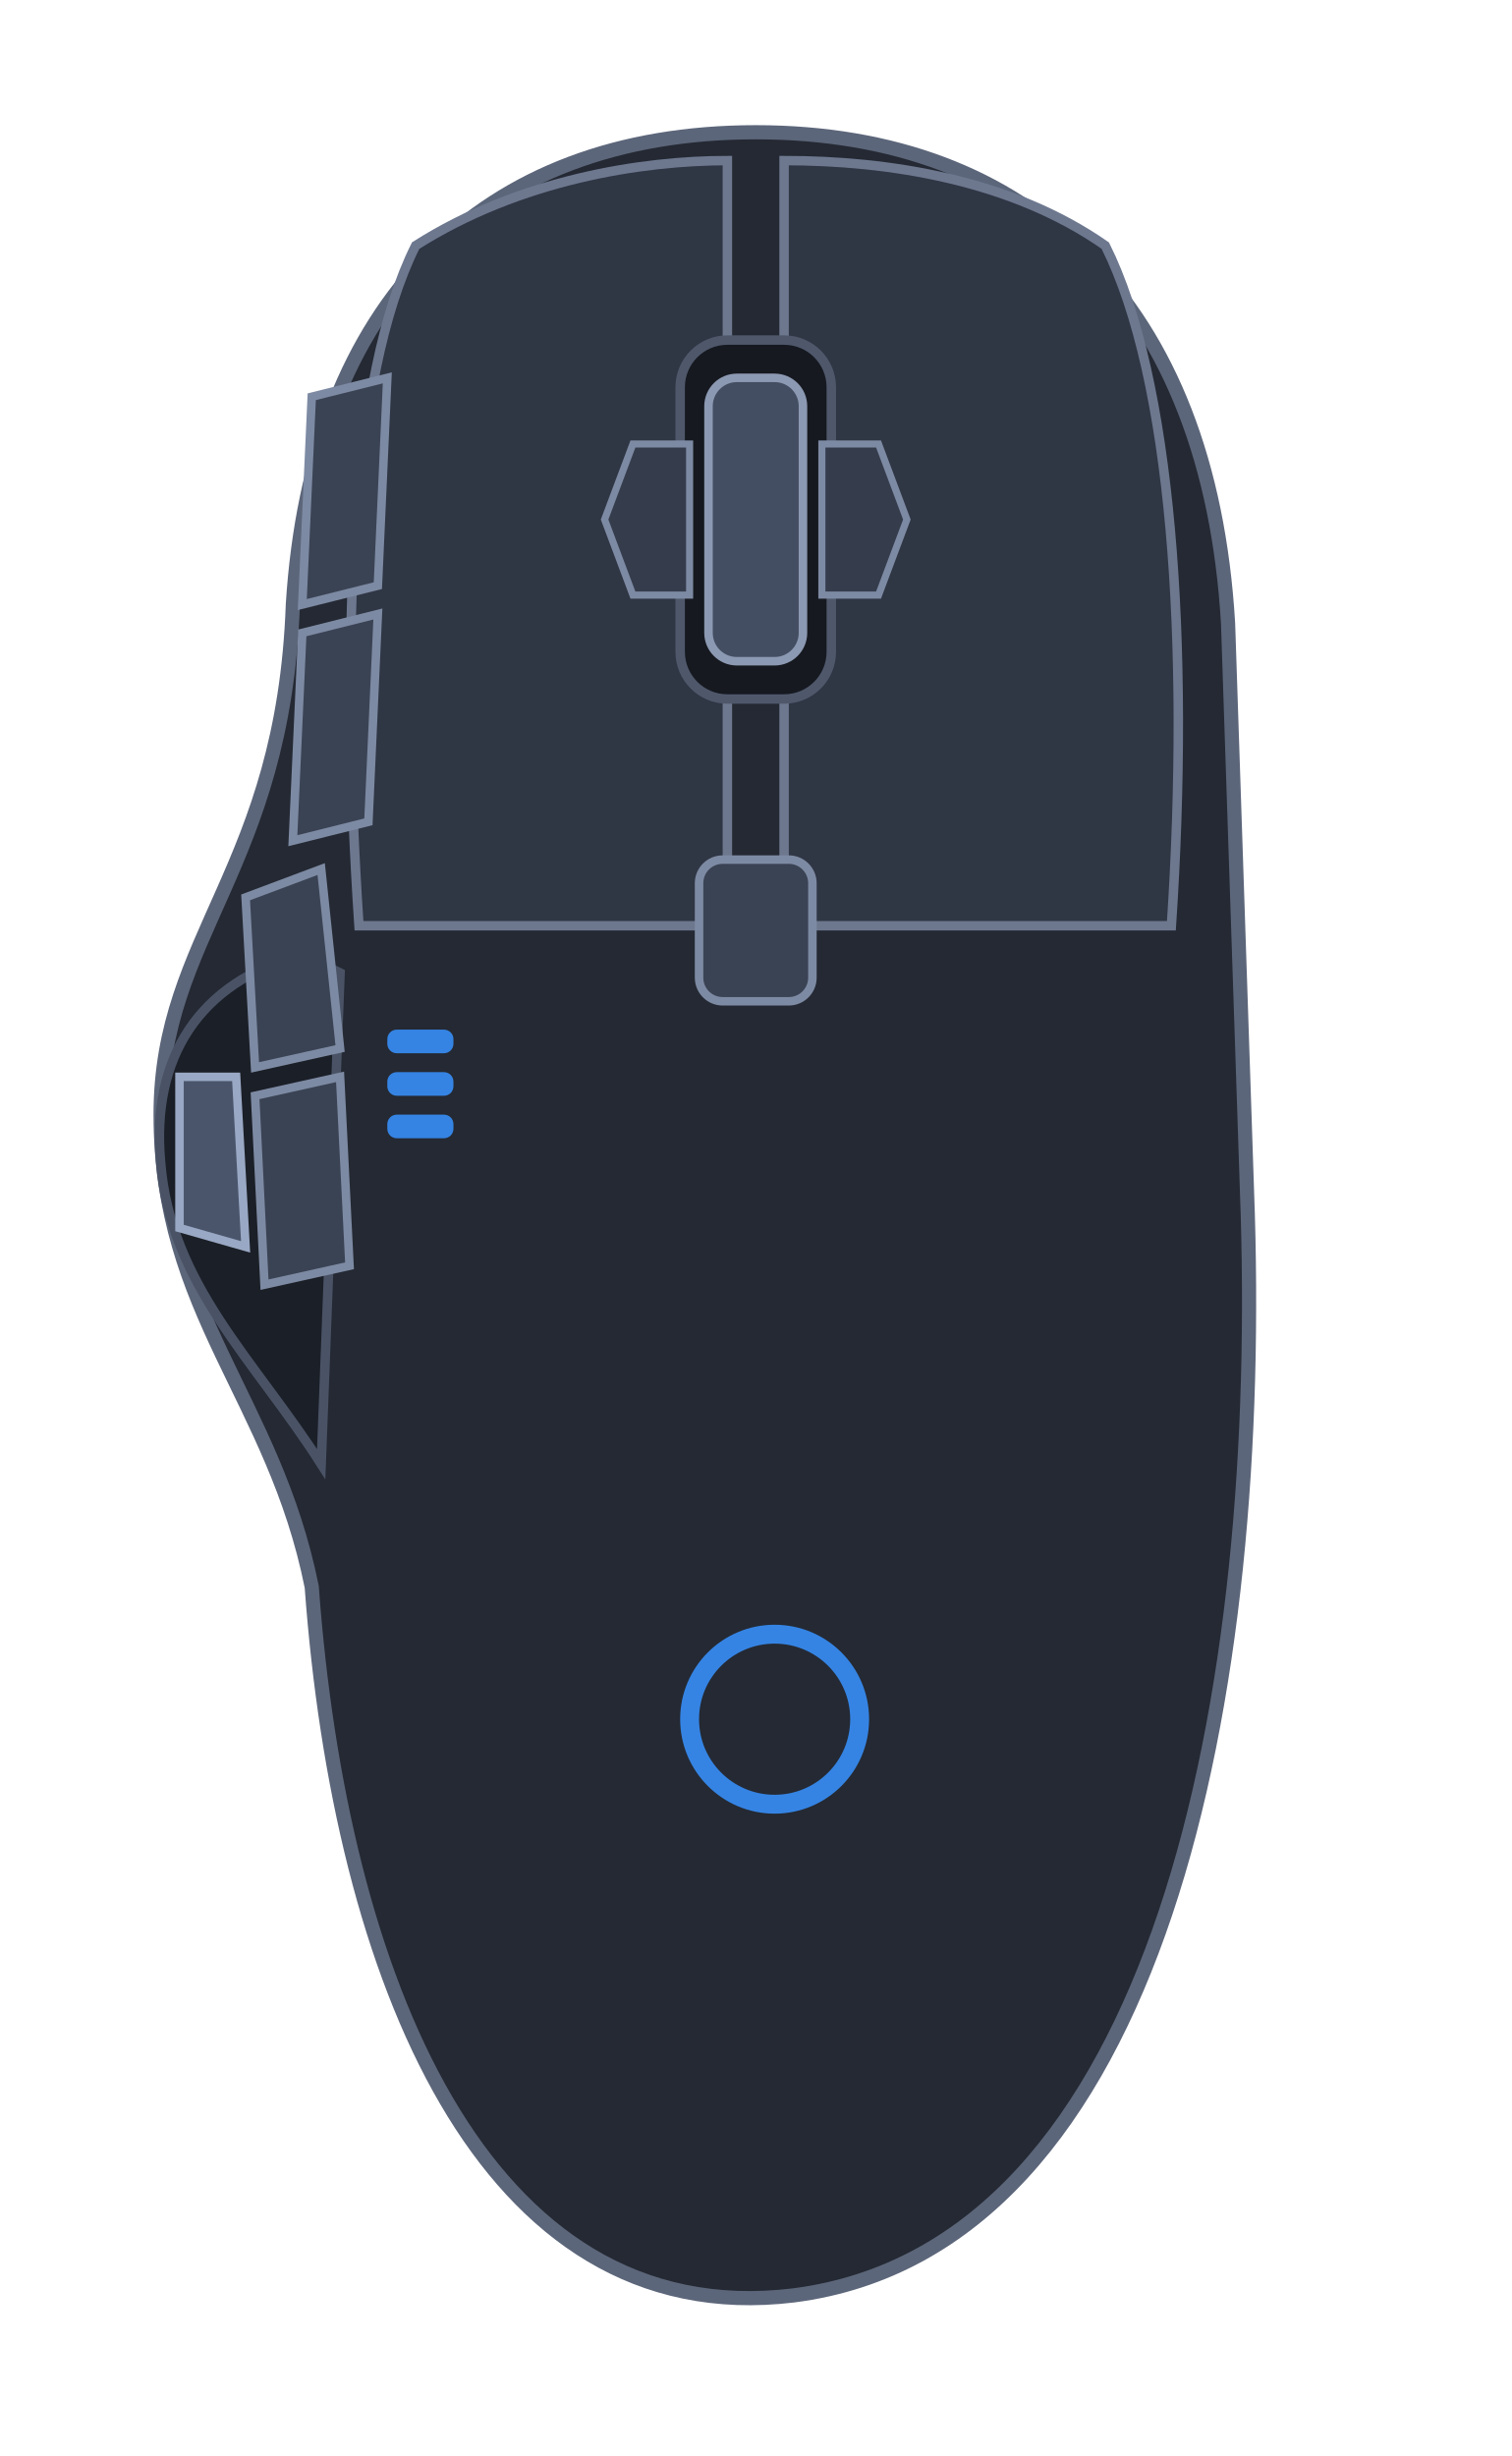
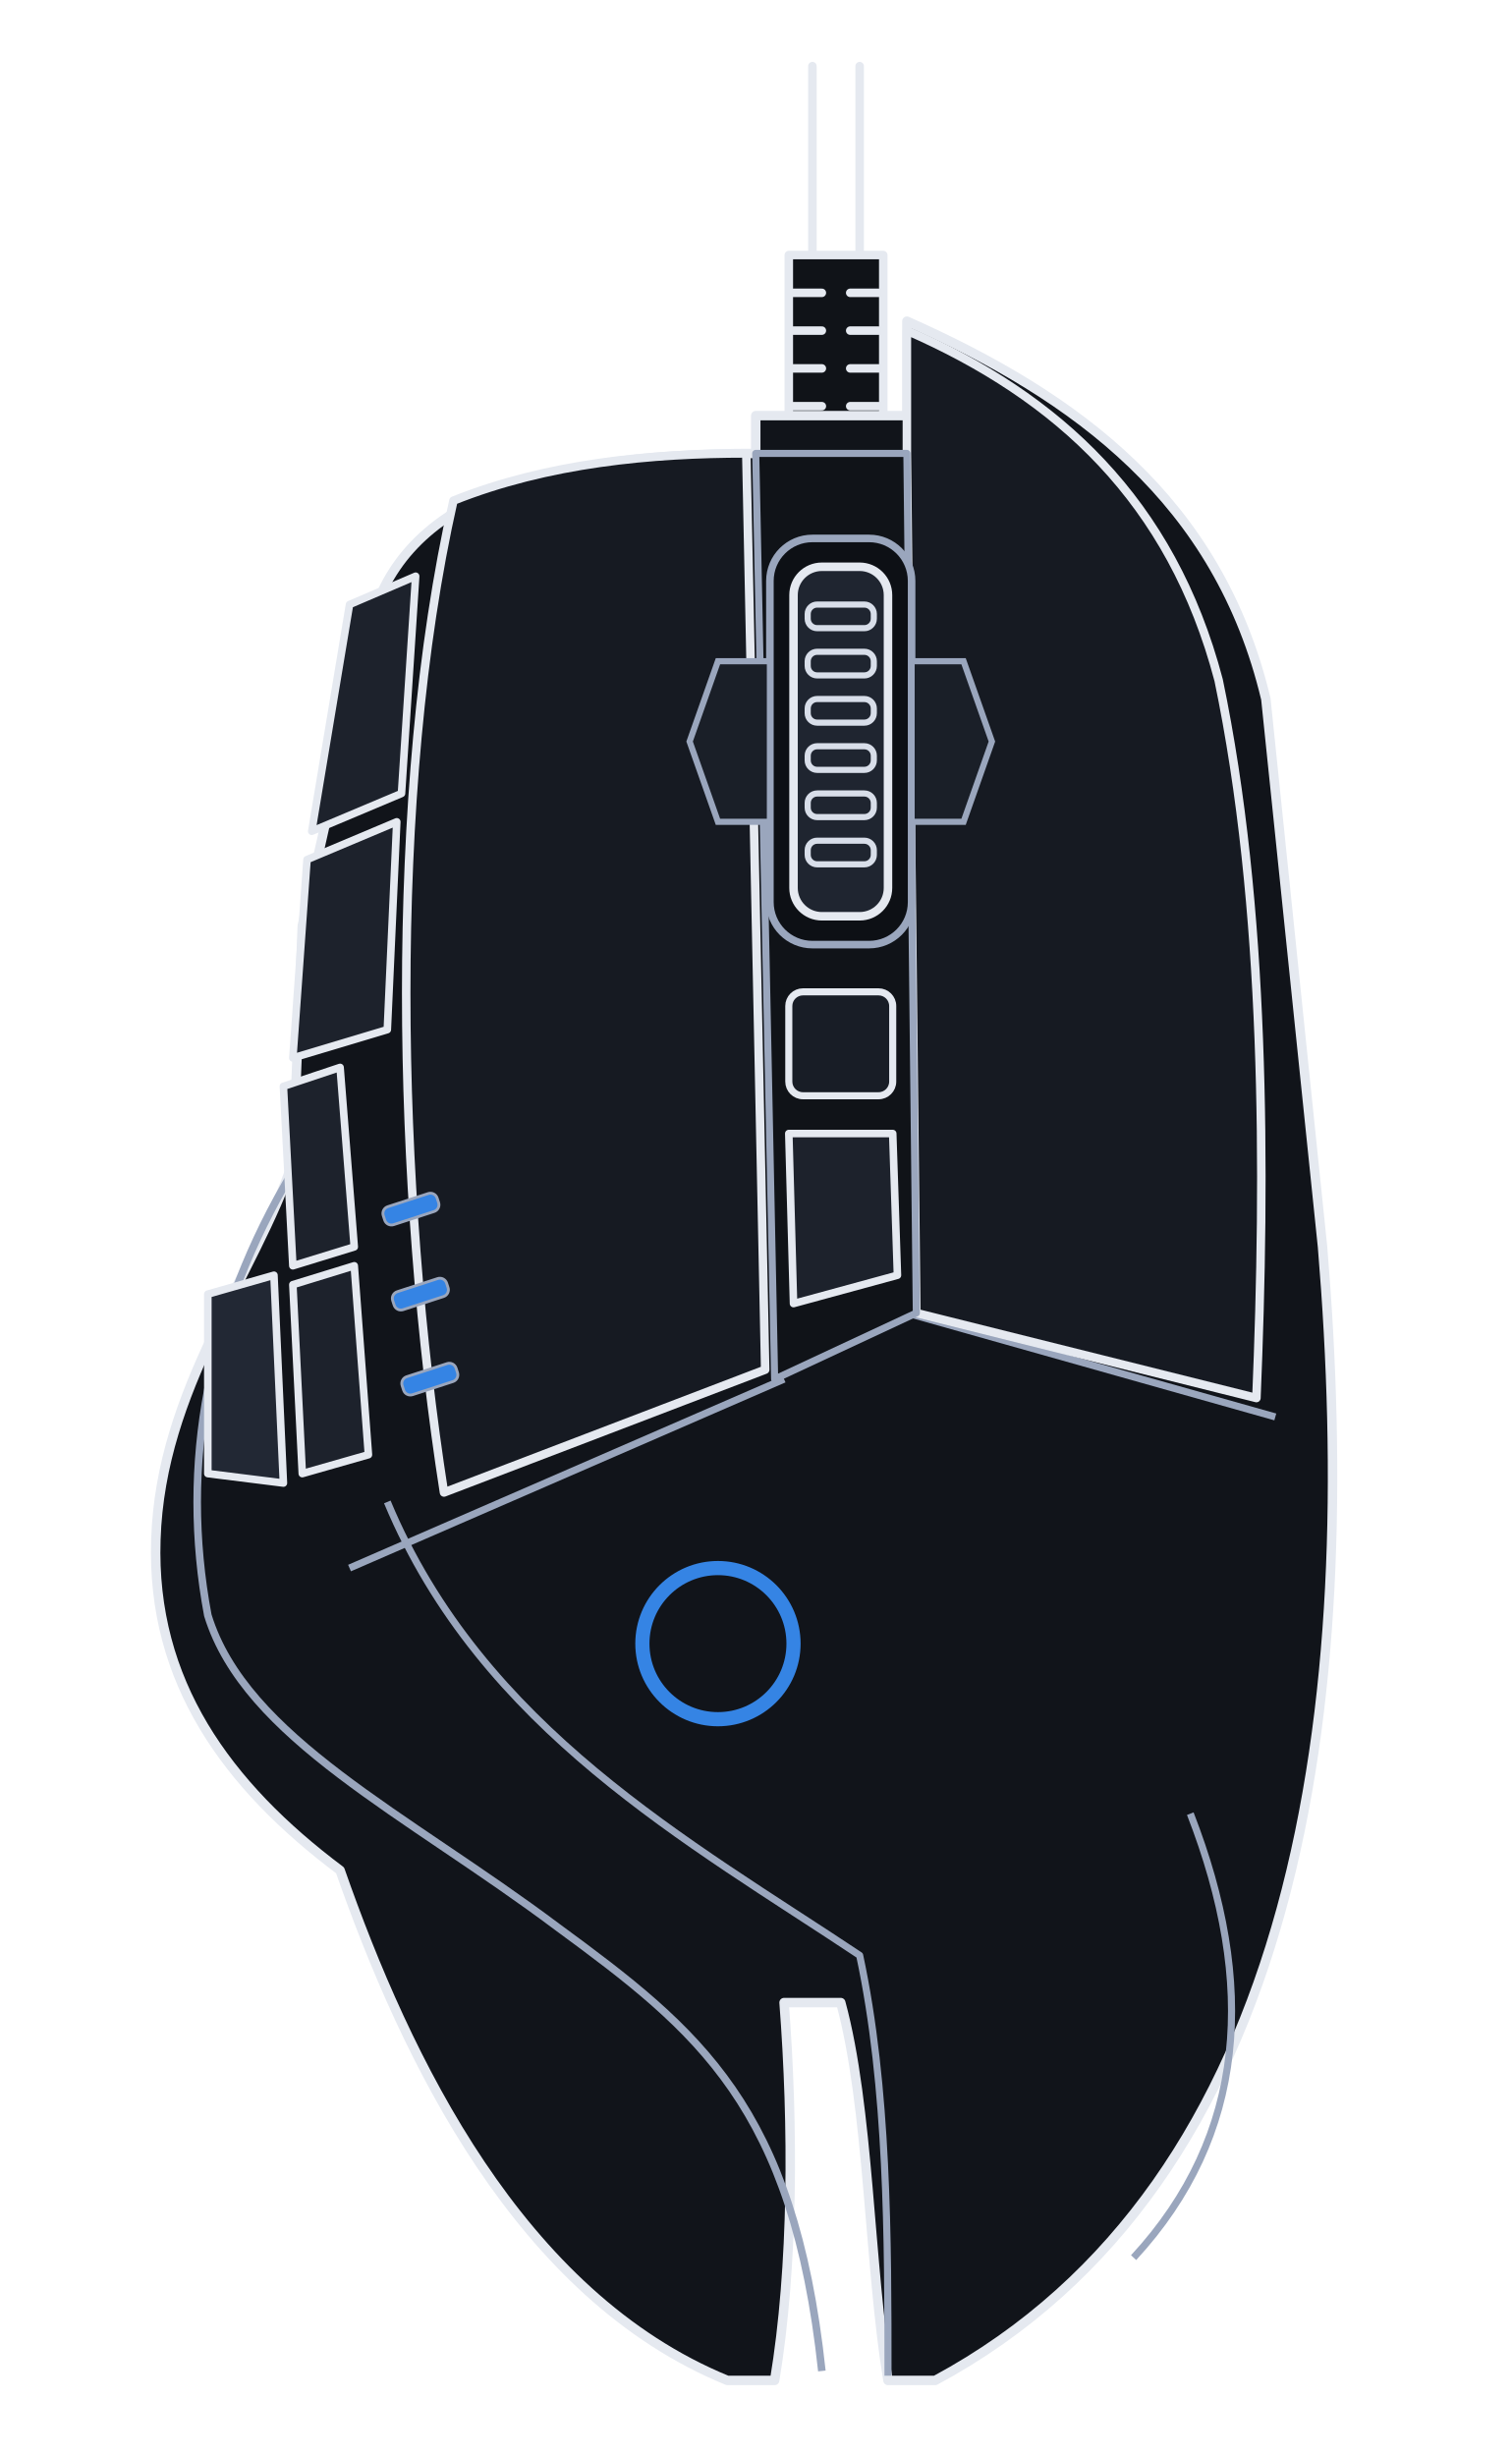
<svg xmlns="http://www.w3.org/2000/svg" viewBox="0 0 320 520" width="320" height="520">
-   <path id="body-shell" d="M 160 28 C 218 28, 256 64, 260 132 L 264 252 C 268 358, 246 476, 168 486 C 102 494, 72 418, 66 336 C 58 296, 34 278, 34 236 C 34 198, 60 184, 62 128 C 66 64, 102 28, 160 28 Z" fill="#242933" stroke="#5c667a" stroke-width="3" />
-   <path id="thumb-wing" d="M 64 202 C 42 208, 32 224, 34 246 C 36 272, 54 288, 68 310 L 72 206 Z" fill="#1b1f27" stroke="#4a5366" stroke-width="2" />
-   <path id="btn-left" class="squeak-btn" d="M 88 52 C 110 38, 136 34, 154 34 L 154 196 L 76 196 C 72 136, 74 80, 88 52 Z" fill="#2f3644" stroke="#6d788f" stroke-width="2" />
-   <path id="btn-right" class="squeak-btn" d="M 166 34 C 188 34, 214 38, 234 52 C 248 80, 252 136, 248 196 L 166 196 Z" fill="#2f3644" stroke="#6d788f" stroke-width="2" />
-   <path id="btn-g8" class="squeak-btn" d="M 66 84 L 82 80 L 80 124 L 64 128 Z" fill="#3a4354" stroke="#7d8aa3" stroke-width="1.8" />
-   <path id="btn-g7" class="squeak-btn" d="M 64 134 L 80 130 L 78 174 L 62 178 Z" fill="#3a4354" stroke="#7d8aa3" stroke-width="1.8" />
-   <rect x="144" y="72" width="32" height="76" rx="10" fill="#161920" stroke="#4f586b" stroke-width="2" />
-   <rect id="btn-middle" class="squeak-btn" x="150" y="80" width="20" height="60" rx="6" fill="#444e63" stroke="#8c99b2" stroke-width="1.8" />
-   <path id="btn-scroll-left" class="squeak-btn" d="M 134 94 L 146 94 L 146 126 L 134 126 L 128 110 Z" fill="#353d4d" stroke="#7d8aa3" stroke-width="1.5" />
-   <path id="btn-scroll-right" class="squeak-btn" d="M 174 94 L 186 94 L 192 110 L 186 126 L 174 126 Z" fill="#353d4d" stroke="#7d8aa3" stroke-width="1.5" />
-   <rect id="btn-g9" class="squeak-btn" x="148" y="182" width="24" height="30" rx="5" fill="#3a4354" stroke="#7d8aa3" stroke-width="1.8" />
-   <path id="btn-forward" class="squeak-btn" d="M 52 190 L 68 184 L 72 222 L 54 226 Z" fill="#3a4354" stroke="#7d8aa3" stroke-width="1.8" />
-   <path id="btn-back" class="squeak-btn" d="M 54 232 L 72 228 L 74 268 L 56 272 Z" fill="#3a4354" stroke="#7d8aa3" stroke-width="1.8" />
-   <path id="btn-dpi-shift" class="squeak-btn" d="M 38 228 L 50 228 L 52 264 L 38 260 Z" fill="#4a556b" stroke="#99a8c4" stroke-width="1.8" />
-   <g id="led-dpi" fill="#3584e4">
-     <rect x="82" y="218" width="14" height="5" rx="2" />
-     <rect x="82" y="227" width="14" height="5" rx="2" />
-     <rect x="82" y="236" width="14" height="5" rx="2" />
+   <g id="cable" fill="none" stroke="#e5e9f0" stroke-width="1.8" stroke-linecap="round" stroke-linejoin="round">
+     <line x1="172" y1="14" x2="172" y2="54" />
+     <line x1="182" y1="14" x2="182" y2="54" />
+     <path d="M 167 54 L 187 54 L 187 96 L 167 96 Z" fill="#101318" />
+     <line x1="168" y1="62" x2="174" y2="62" />
+     <line x1="180" y1="62" x2="186" y2="62" />
+     <line x1="168" y1="70" x2="174" y2="70" />
+     <line x1="180" y1="70" x2="186" y2="70" />
+     <line x1="168" y1="78" x2="174" y2="78" />
+     <line x1="180" y1="78" x2="186" y2="78" />
+     <line x1="168" y1="86" x2="174" y2="86" />
+     <line x1="180" y1="86" x2="186" y2="86" />
  </g>
-   <circle id="led-logo" cx="164" cy="364" r="18" fill="none" stroke="#3584e4" stroke-width="4" />
+   <path id="body-shell" d="M 192 68 C 228 84, 258 106, 268 148 L 280 264 C 288 360, 276 462, 198 504 L 188 504 C 184 480, 184 446, 178 424 L 166 424 C 168 450, 168 480, 164 504 L 154 504 C 110 486, 86 436, 72 396 C 48 378, 32 356, 33 326 C 34 294, 54 270, 62 246 L 64 196 L 78 134 C 84 106, 114 96, 160 96 L 160 88 L 192 88 Z" fill="#11141a" stroke="#e5e9f0" stroke-width="2" stroke-linejoin="round" />
+   <path id="thumb-wing" d="M 62 248 C 44 278, 38 310, 44 342 C 52 368, 86 384, 118 408 C 148 430, 168 446, 174 502" fill="none" stroke="#9aa6bd" stroke-width="1.6" stroke-linejoin="round" />
+   <path id="palm-seams" d="M 74 332 L 166 292 M 192 278 L 270 300 M 252 384 C 266 420, 264 452, 240 478 M 82 318 C 102 366, 146 390, 182 414 C 188 442, 188 474, 188 503" fill="none" stroke="#9aa6bd" stroke-width="1.5" stroke-linejoin="round" />
+   <path id="btn-left" class="squeak-btn" d="M 96 106 C 116 98, 138 96, 158 96 L 162 290 L 94 316 C 84 252, 82 168, 96 106 Z" fill="#161a22" stroke="#e5e9f0" stroke-width="1.8" stroke-linejoin="round" />
+   <path id="btn-right" class="squeak-btn" d="M 192 70 C 224 84, 248 106, 258 144 C 268 192, 268 248, 266 296 L 194 278 L 192 96 Z" fill="#161a22" stroke="#e5e9f0" stroke-width="1.8" stroke-linejoin="round" />
+   <path d="M 160 96 L 192 96 L 194 278 L 164 292 Z" fill="#101318" stroke="#9aa6bd" stroke-width="1.5" stroke-linejoin="round" />
+   <path id="btn-g8" class="squeak-btn" d="M 74 128 L 88 122 L 85 168 L 66 176 Z" fill="#1d222c" stroke="#e5e9f0" stroke-width="1.6" stroke-linejoin="round" />
+   <path id="btn-g7" class="squeak-btn" d="M 65 182 L 84 174 L 82 218 L 62 224 Z" fill="#1d222c" stroke="#e5e9f0" stroke-width="1.6" stroke-linejoin="round" />
+   <rect x="163" y="114" width="30" height="86" rx="9" fill="#0d1015" stroke="#9aa6bd" stroke-width="1.6" />
+   <rect id="btn-middle" class="squeak-btn" x="168" y="120" width="20" height="74" rx="6" fill="#1f2530" stroke="#e5e9f0" stroke-width="1.8" />
+   <g stroke="#d8dee9" stroke-width="1.3" pointer-events="none">
+     <rect x="171" y="128" width="14" height="5" rx="2" fill="none" />
+     <rect x="171" y="138" width="14" height="5" rx="2" fill="none" />
+     <rect x="171" y="148" width="14" height="5" rx="2" fill="none" />
+     <rect x="171" y="158" width="14" height="5" rx="2" fill="none" />
+     <rect x="171" y="168" width="14" height="5" rx="2" fill="none" />
+     <rect x="171" y="178" width="14" height="5" rx="2" fill="none" />
+   </g>
+   <path id="btn-scroll-left" class="squeak-btn" d="M 152 140 L 163 140 L 163 174 L 152 174 L 146 157 Z" fill="#1a1f28" stroke="#9aa6bd" stroke-width="1.3" />
+   <path id="btn-scroll-right" class="squeak-btn" d="M 193 140 L 204 140 L 210 157 L 204 174 L 193 174 Z" fill="#1a1f28" stroke="#9aa6bd" stroke-width="1.3" />
+   <rect x="167" y="210" width="22" height="22" rx="3" fill="#181d26" stroke="#e5e9f0" stroke-width="1.5" />
+   <path id="btn-g9" class="squeak-btn" d="M 167 240 L 189 240 L 190 270 L 168 276 Z" fill="#1d222c" stroke="#e5e9f0" stroke-width="1.6" stroke-linejoin="round" />
+   <path id="btn-forward" class="squeak-btn" d="M 60 230 L 72 226 L 75 264 L 62 268 Z" fill="#1d222c" stroke="#e5e9f0" stroke-width="1.6" stroke-linejoin="round" />
+   <path id="btn-back" class="squeak-btn" d="M 62 272 L 75 268 L 78 308 L 64 312 Z" fill="#1d222c" stroke="#e5e9f0" stroke-width="1.6" stroke-linejoin="round" />
+   <path id="btn-dpi-shift" class="squeak-btn" d="M 44 274 L 58 270 L 60 314 L 44 312 Z" fill="#222834" stroke="#e5e9f0" stroke-width="1.6" stroke-linejoin="round" />
+   <g id="led-dpi" fill="#3584e4" stroke="#9aa6bd" stroke-width="0.6">
+     <rect x="81" y="254" width="12" height="4" rx="1.5" transform="rotate(-18 87 256)" />
+     <rect x="83" y="272" width="12" height="4" rx="1.5" transform="rotate(-18 89 274)" />
+     <rect x="85" y="290" width="12" height="4" rx="1.5" transform="rotate(-18 91 292)" />
+   </g>
+   <circle id="led-logo" cx="152" cy="348" r="16" fill="none" stroke="#3584e4" stroke-width="3" />
</svg>
